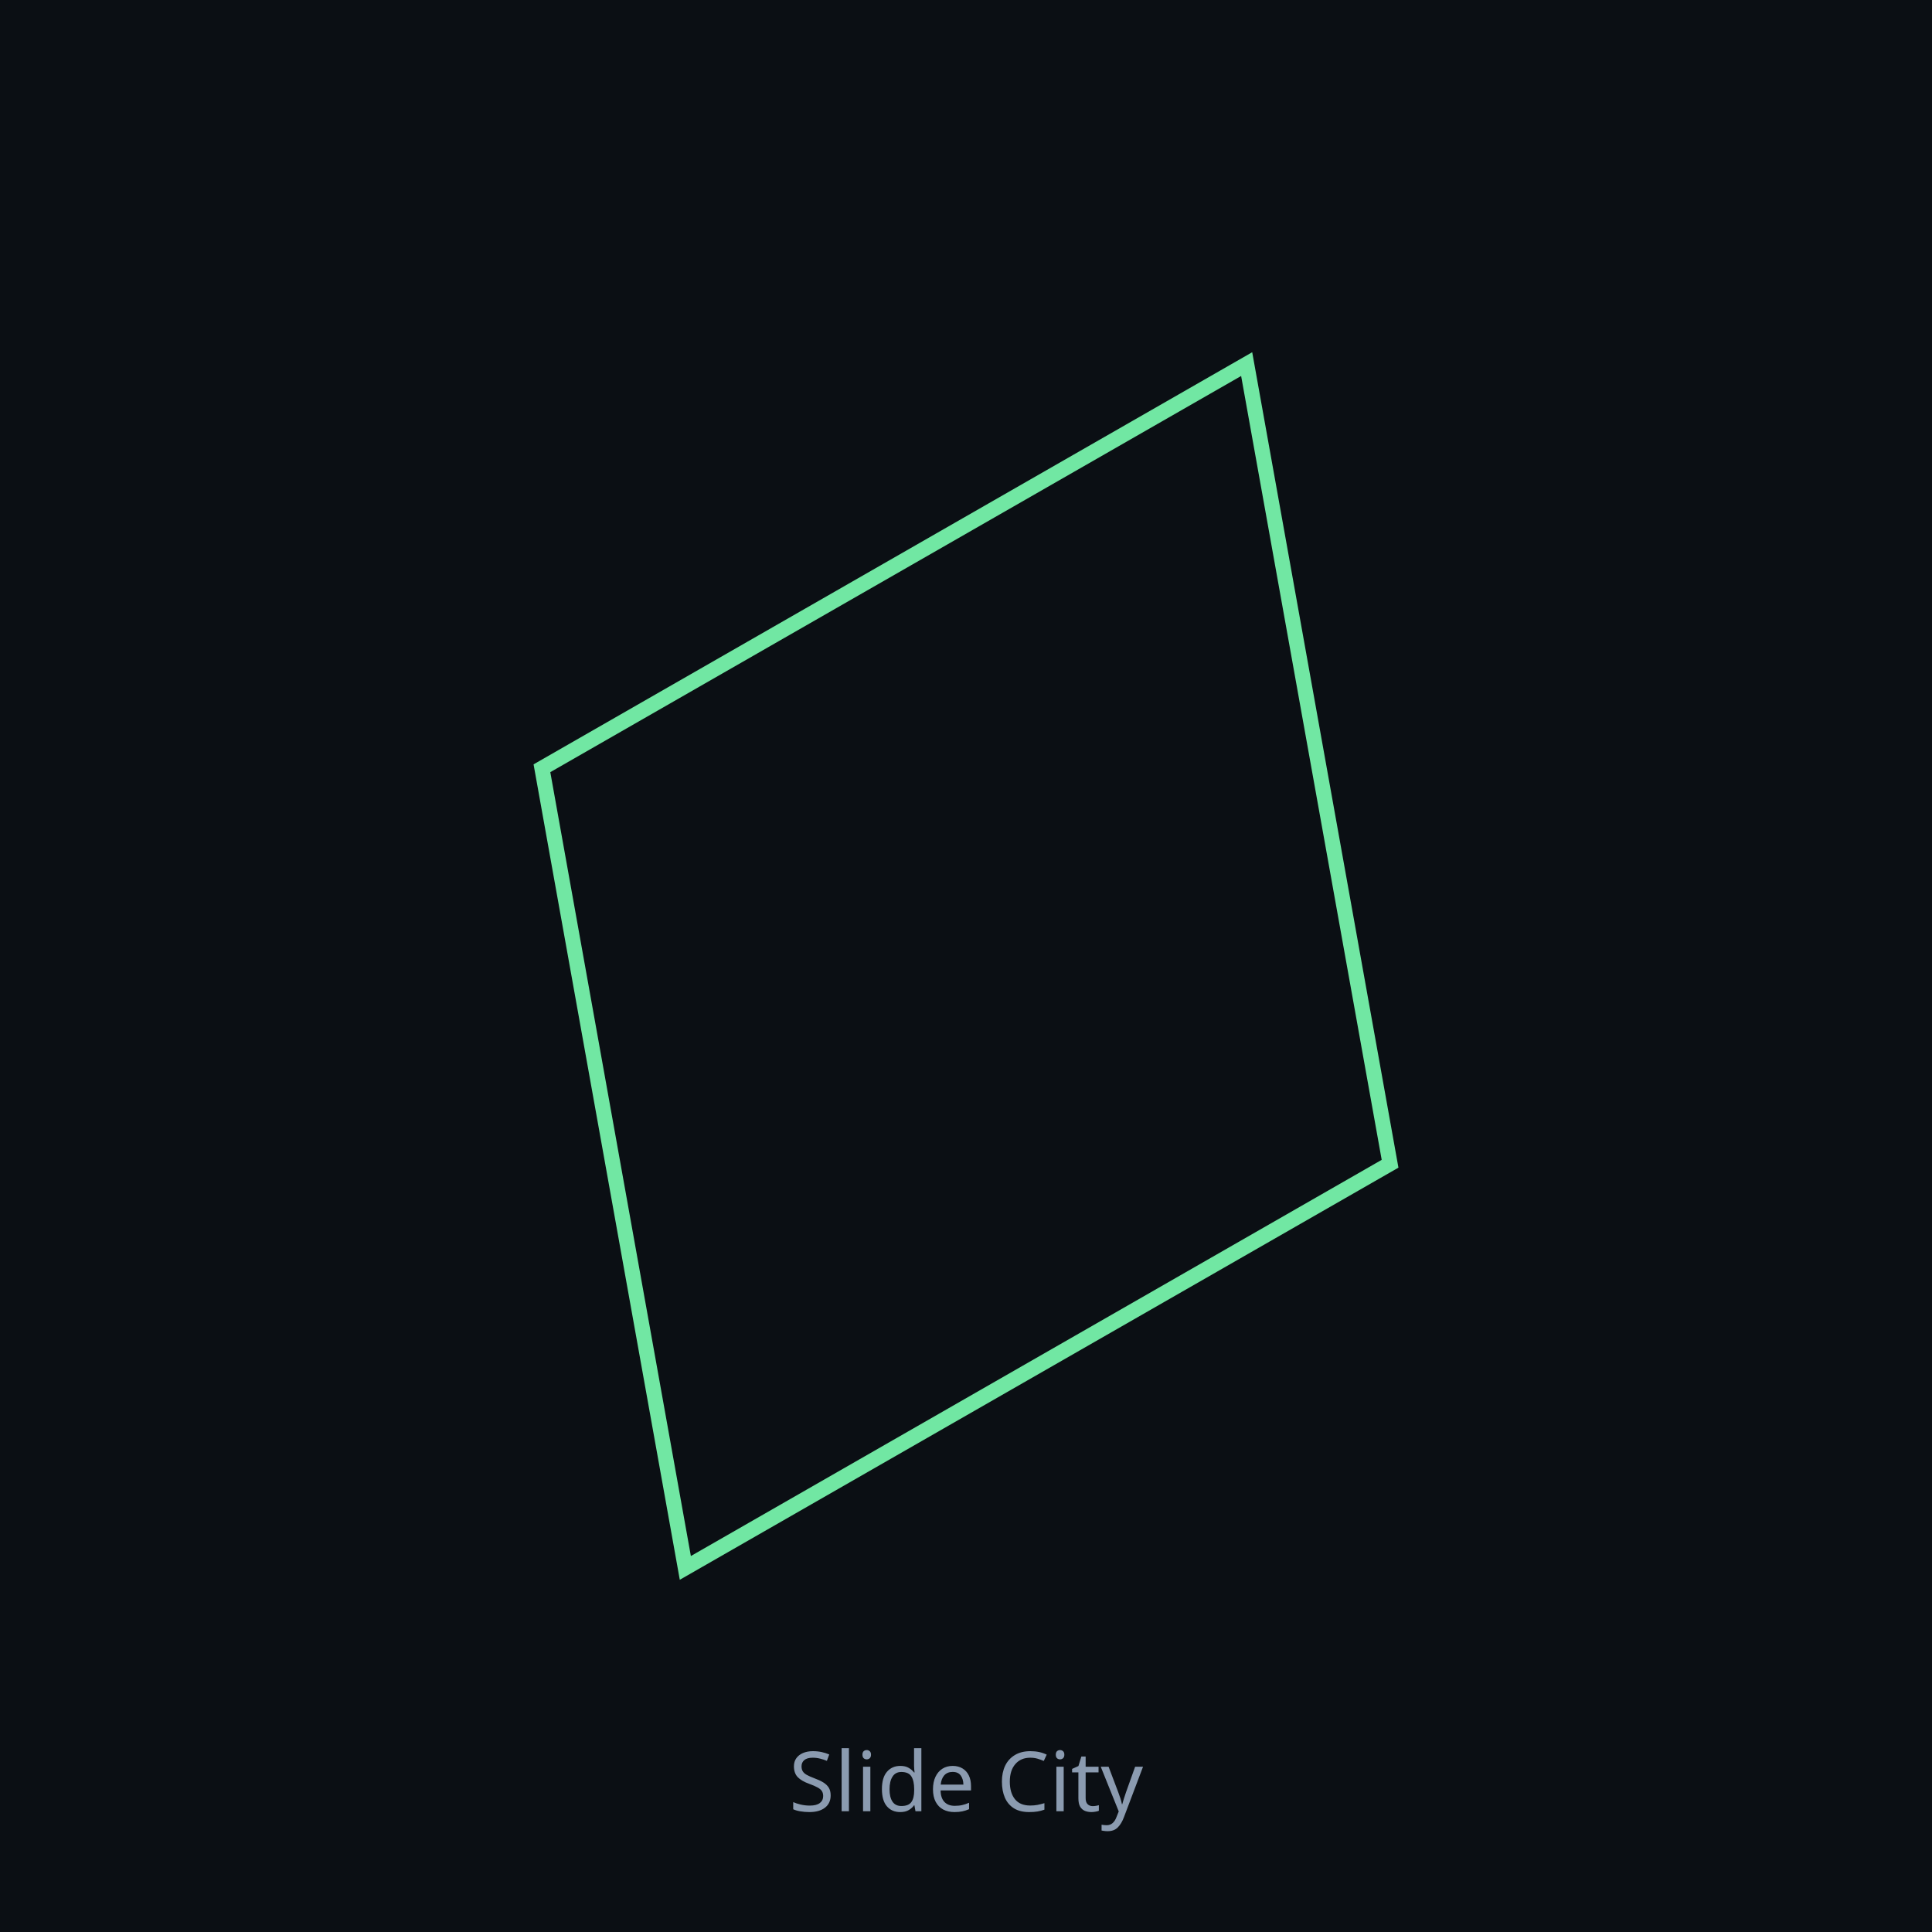
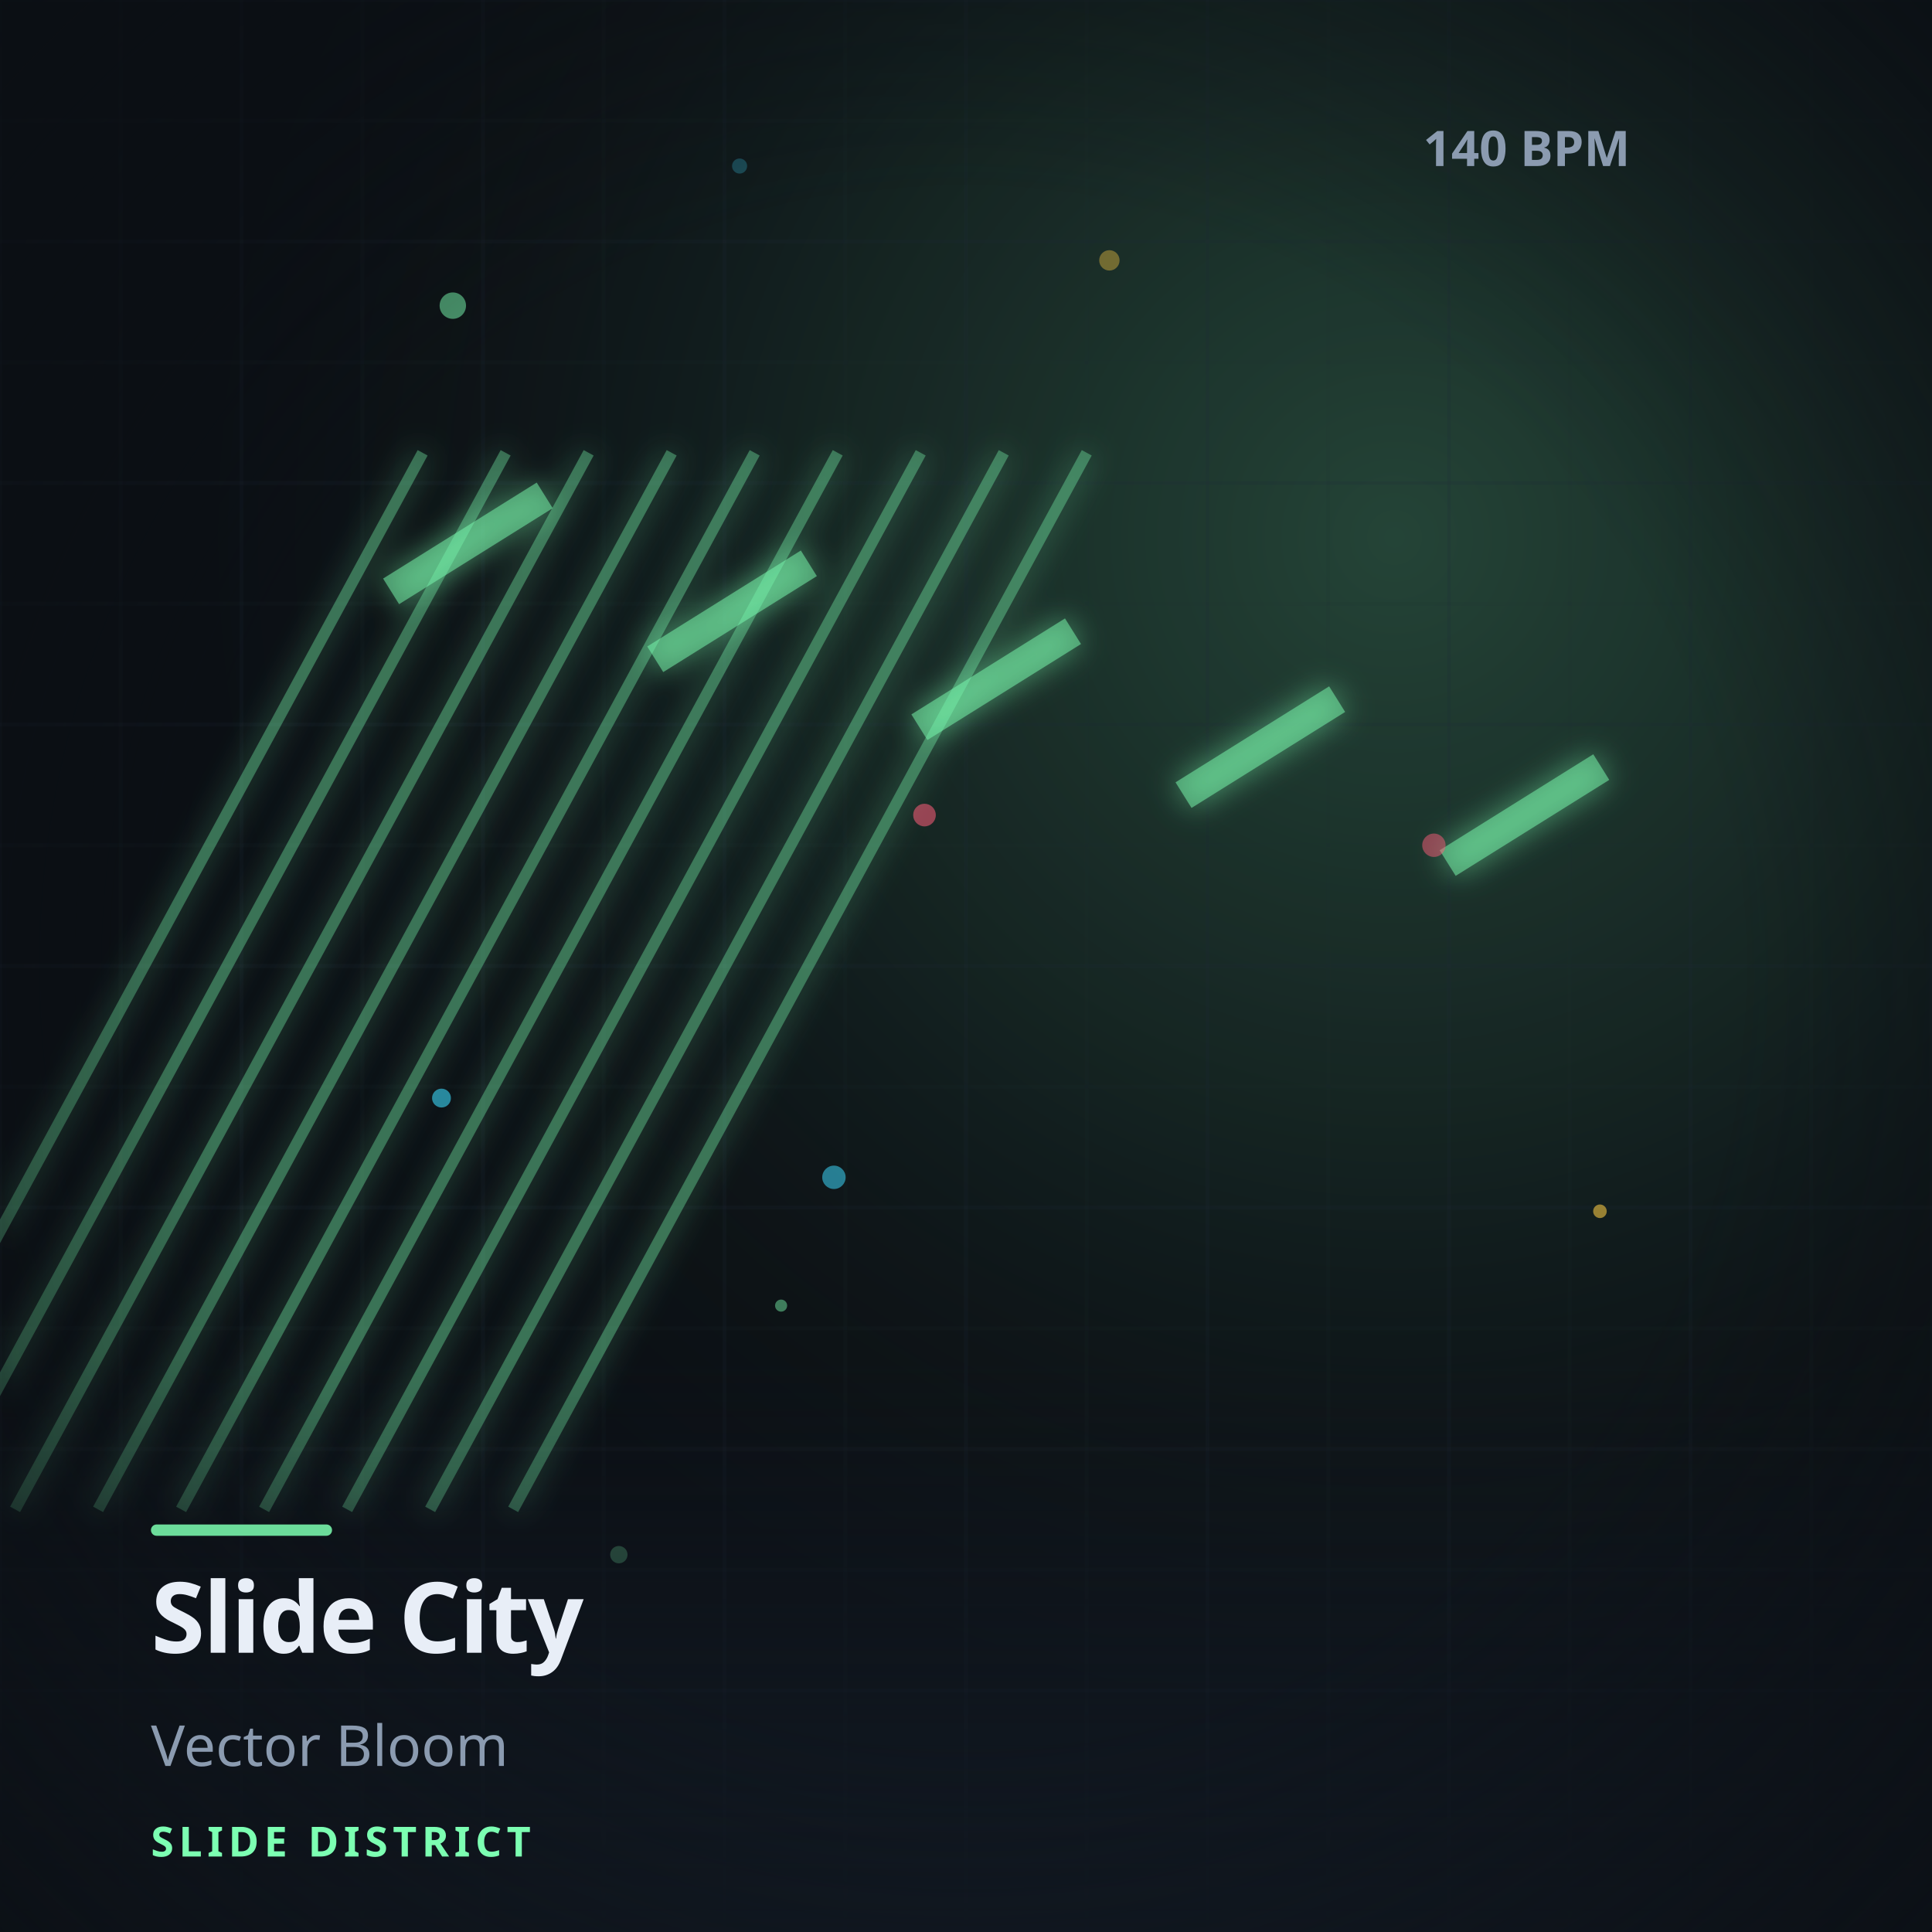
<svg xmlns="http://www.w3.org/2000/svg" width="512" height="512" viewBox="0 0 512 512">
-   <rect width="512" height="512" fill="#0b0f14" />
-   <polygon points="256,80 380,256 256,432 132,256" fill="none" stroke="#7CFFB2" stroke-width="4" opacity="0.9" transform="rotate(205 256 256)" />
-   <text x="256" y="480" text-anchor="middle" fill="#8b9bb0" font-family="system-ui" font-size="22">Slide City</text>
+   <defs>
+     <radialGradient id="bgGlow" cx="72%" cy="28%" r="65%">
+       <stop offset="0%" stop-color="#7CFFB2" stop-opacity="0.22" />
+       <stop offset="55%" stop-color="#7cffb2" stop-opacity="0.06" />
+       <stop offset="100%" stop-color="#0B0F14" stop-opacity="0" />
+     </radialGradient>
+     <radialGradient id="vignette" cx="50%" cy="50%" r="72%">
+       <stop offset="55%" stop-color="#0B0F14" stop-opacity="0" />
+       <stop offset="100%" stop-color="#0B0F14" stop-opacity="0.92" />
+     </radialGradient>
+     <linearGradient id="titleFade" x1="0" y1="0" x2="0" y2="1">
+       <stop offset="0%" stop-color="#121A24" stop-opacity="0" />
+       <stop offset="100%" stop-color="#121A24" stop-opacity="0.94" />
+     </linearGradient>
+     <filter id="softGlow" x="-40%" y="-40%" width="180%" height="180%">
+       <feGaussianBlur stdDeviation="4" result="b" />
+       <feMerge>
+         <feMergeNode in="b" />
+         <feMergeNode in="SourceGraphic" />
+       </feMerge>
+     </filter>
+   </defs>
+   <rect width="512" height="512" fill="#0B0F14" />
+   <rect width="512" height="512" fill="url(#bgGlow)" />
+   <g opacity="0.9">
+     <line x1="0" y1="0" x2="0" y2="512" stroke="#1E2A3A" stroke-opacity="0.20" stroke-width="1" />
+     <line x1="32" y1="0" x2="32" y2="512" stroke="#1E2A3A" stroke-opacity="0.12" stroke-width="1" />
+     <line x1="64" y1="0" x2="64" y2="512" stroke="#1E2A3A" stroke-opacity="0.20" stroke-width="1" />
+     <line x1="96" y1="0" x2="96" y2="512" stroke="#1E2A3A" stroke-opacity="0.12" stroke-width="1" />
+     <line x1="128" y1="0" x2="128" y2="512" stroke="#1E2A3A" stroke-opacity="0.20" stroke-width="1" />
+     <line x1="160" y1="0" x2="160" y2="512" stroke="#1E2A3A" stroke-opacity="0.12" stroke-width="1" />
+     <line x1="192" y1="0" x2="192" y2="512" stroke="#1E2A3A" stroke-opacity="0.20" stroke-width="1" />
+     <line x1="224" y1="0" x2="224" y2="512" stroke="#1E2A3A" stroke-opacity="0.12" stroke-width="1" />
+     <line x1="256" y1="0" x2="256" y2="512" stroke="#1E2A3A" stroke-opacity="0.20" stroke-width="1" />
+     <line x1="288" y1="0" x2="288" y2="512" stroke="#1E2A3A" stroke-opacity="0.12" stroke-width="1" />
+     <line x1="320" y1="0" x2="320" y2="512" stroke="#1E2A3A" stroke-opacity="0.20" stroke-width="1" />
+     <line x1="352" y1="0" x2="352" y2="512" stroke="#1E2A3A" stroke-opacity="0.12" stroke-width="1" />
+     <line x1="384" y1="0" x2="384" y2="512" stroke="#1E2A3A" stroke-opacity="0.20" stroke-width="1" />
+     <line x1="416" y1="0" x2="416" y2="512" stroke="#1E2A3A" stroke-opacity="0.12" stroke-width="1" />
+     <line x1="448" y1="0" x2="448" y2="512" stroke="#1E2A3A" stroke-opacity="0.20" stroke-width="1" />
+     <line x1="480" y1="0" x2="480" y2="512" stroke="#1E2A3A" stroke-opacity="0.12" stroke-width="1" />
+     <line x1="512" y1="0" x2="512" y2="512" stroke="#1E2A3A" stroke-opacity="0.20" stroke-width="1" />
+     <line x1="0" y1="0" x2="512" y2="0" stroke="#1E2A3A" stroke-opacity="0.20" stroke-width="1" />
+     <line x1="0" y1="32" x2="512" y2="32" stroke="#1E2A3A" stroke-opacity="0.12" stroke-width="1" />
+     <line x1="0" y1="64" x2="512" y2="64" stroke="#1E2A3A" stroke-opacity="0.20" stroke-width="1" />
+     <line x1="0" y1="96" x2="512" y2="96" stroke="#1E2A3A" stroke-opacity="0.12" stroke-width="1" />
+     <line x1="0" y1="128" x2="512" y2="128" stroke="#1E2A3A" stroke-opacity="0.20" stroke-width="1" />
+     <line x1="0" y1="160" x2="512" y2="160" stroke="#1E2A3A" stroke-opacity="0.12" stroke-width="1" />
+     <line x1="0" y1="192" x2="512" y2="192" stroke="#1E2A3A" stroke-opacity="0.20" stroke-width="1" />
+     <line x1="0" y1="224" x2="512" y2="224" stroke="#1E2A3A" stroke-opacity="0.12" stroke-width="1" />
+     <line x1="0" y1="256" x2="512" y2="256" stroke="#1E2A3A" stroke-opacity="0.20" stroke-width="1" />
+     <line x1="0" y1="288" x2="512" y2="288" stroke="#1E2A3A" stroke-opacity="0.12" stroke-width="1" />
+     <line x1="0" y1="320" x2="512" y2="320" stroke="#1E2A3A" stroke-opacity="0.20" stroke-width="1" />
+     <line x1="0" y1="352" x2="512" y2="352" stroke="#1E2A3A" stroke-opacity="0.12" stroke-width="1" />
+     <line x1="0" y1="384" x2="512" y2="384" stroke="#1E2A3A" stroke-opacity="0.20" stroke-width="1" />
+     <line x1="0" y1="416" x2="512" y2="416" stroke="#1E2A3A" stroke-opacity="0.12" stroke-width="1" />
+     <line x1="0" y1="448" x2="512" y2="448" stroke="#1E2A3A" stroke-opacity="0.20" stroke-width="1" />
+     <line x1="0" y1="480" x2="512" y2="480" stroke="#1E2A3A" stroke-opacity="0.12" stroke-width="1" />
+     <line x1="0" y1="512" x2="512" y2="512" stroke="#1E2A3A" stroke-opacity="0.20" stroke-width="1" />
+   </g>
+   <g filter="url(#softGlow)">
+     <line x1="-40" y1="400" x2="112" y2="120" stroke="#7CFFB2" stroke-width="3" opacity="0.35" />
+     <line x1="-18" y1="400" x2="134" y2="120" stroke="#7CFFB2" stroke-width="3" opacity="0.35" />
+     <line x1="4" y1="400" x2="156" y2="120" stroke="#7CFFB2" stroke-width="3" opacity="0.35" />
+     <line x1="26" y1="400" x2="178" y2="120" stroke="#7CFFB2" stroke-width="3" opacity="0.35" />
+     <line x1="48" y1="400" x2="200" y2="120" stroke="#7CFFB2" stroke-width="3" opacity="0.35" />
+     <line x1="70" y1="400" x2="222" y2="120" stroke="#7CFFB2" stroke-width="3" opacity="0.35" />
+     <line x1="92" y1="400" x2="244" y2="120" stroke="#7CFFB2" stroke-width="3" opacity="0.35" />
+     <line x1="114" y1="400" x2="266" y2="120" stroke="#7CFFB2" stroke-width="3" opacity="0.35" />
+     <line x1="136" y1="400" x2="288" y2="120" stroke="#7CFFB2" stroke-width="3" opacity="0.35" />
+     <rect x="100" y="140" width="48" height="8" fill="#7CFFB2" opacity="0.5" transform="rotate(-32 124 144)" />
+     <rect x="170" y="158" width="48" height="8" fill="#7CFFB2" opacity="0.5" transform="rotate(-32 194 162)" />
+     <rect x="240" y="176" width="48" height="8" fill="#7CFFB2" opacity="0.5" transform="rotate(-32 264 180)" />
+     <rect x="310" y="194" width="48" height="8" fill="#7CFFB2" opacity="0.5" transform="rotate(-32 334 198)" />
+     <rect x="380" y="212" width="48" height="8" fill="#7CFFB2" opacity="0.5" transform="rotate(-32 404 216)" />
+   </g>
+   <g>
+     <circle cx="221.0" cy="312.0" r="3.1" fill="#3DDCFF" opacity="0.53" />
+     <circle cx="120.0" cy="81.0" r="3.5" fill="#7CFFB2" opacity="0.55" />
+     <circle cx="424.0" cy="321.0" r="1.8" fill="#F5C542" opacity="0.59" />
+     <circle cx="380.0" cy="224.0" r="3.1" fill="#FF5C7A" opacity="0.49" />
+     <circle cx="117.0" cy="291.0" r="2.5" fill="#3DDCFF" opacity="0.58" />
+     <circle cx="207.0" cy="346.0" r="1.6" fill="#7CFFB2" opacity="0.45" />
+     <circle cx="294.0" cy="69.0" r="2.7" fill="#F5C542" opacity="0.40" />
+     <circle cx="245.0" cy="216.0" r="3.0" fill="#FF5C7A" opacity="0.55" />
+     <circle cx="196.0" cy="44.0" r="2.0" fill="#3DDCFF" opacity="0.26" />
+     <circle cx="164.0" cy="412.0" r="2.3" fill="#7CFFB2" opacity="0.30" />
+   </g>
+   <rect x="0" y="360" width="512" height="152" fill="url(#titleFade)" />
+   <rect width="512" height="512" fill="url(#vignette)" />
+   <text x="40" y="438" fill="#E8EEF7" font-family="Sora, IBM Plex Sans, system-ui, sans-serif" font-size="26" font-weight="700" letter-spacing="-0.02em">Slide City</text>
+   <text x="40" y="468" fill="#8B9BB0" font-family="IBM Plex Sans, system-ui, sans-serif" font-size="15" font-weight="500">Vector Bloom</text>
+   <text x="40" y="492" fill="#7CFFB2" font-family="IBM Plex Sans, system-ui, sans-serif" font-size="11" font-weight="600" letter-spacing="0.12em">SLIDE DISTRICT</text>
+   <text x="432" y="44" text-anchor="end" fill="#8B9BB0" font-family="IBM Plex Sans, system-ui, sans-serif" font-size="13" font-weight="600">140 BPM</text>
+   <rect x="40" y="404" width="48" height="3" fill="#7CFFB2" opacity="0.85" rx="1.5" />
</svg>
